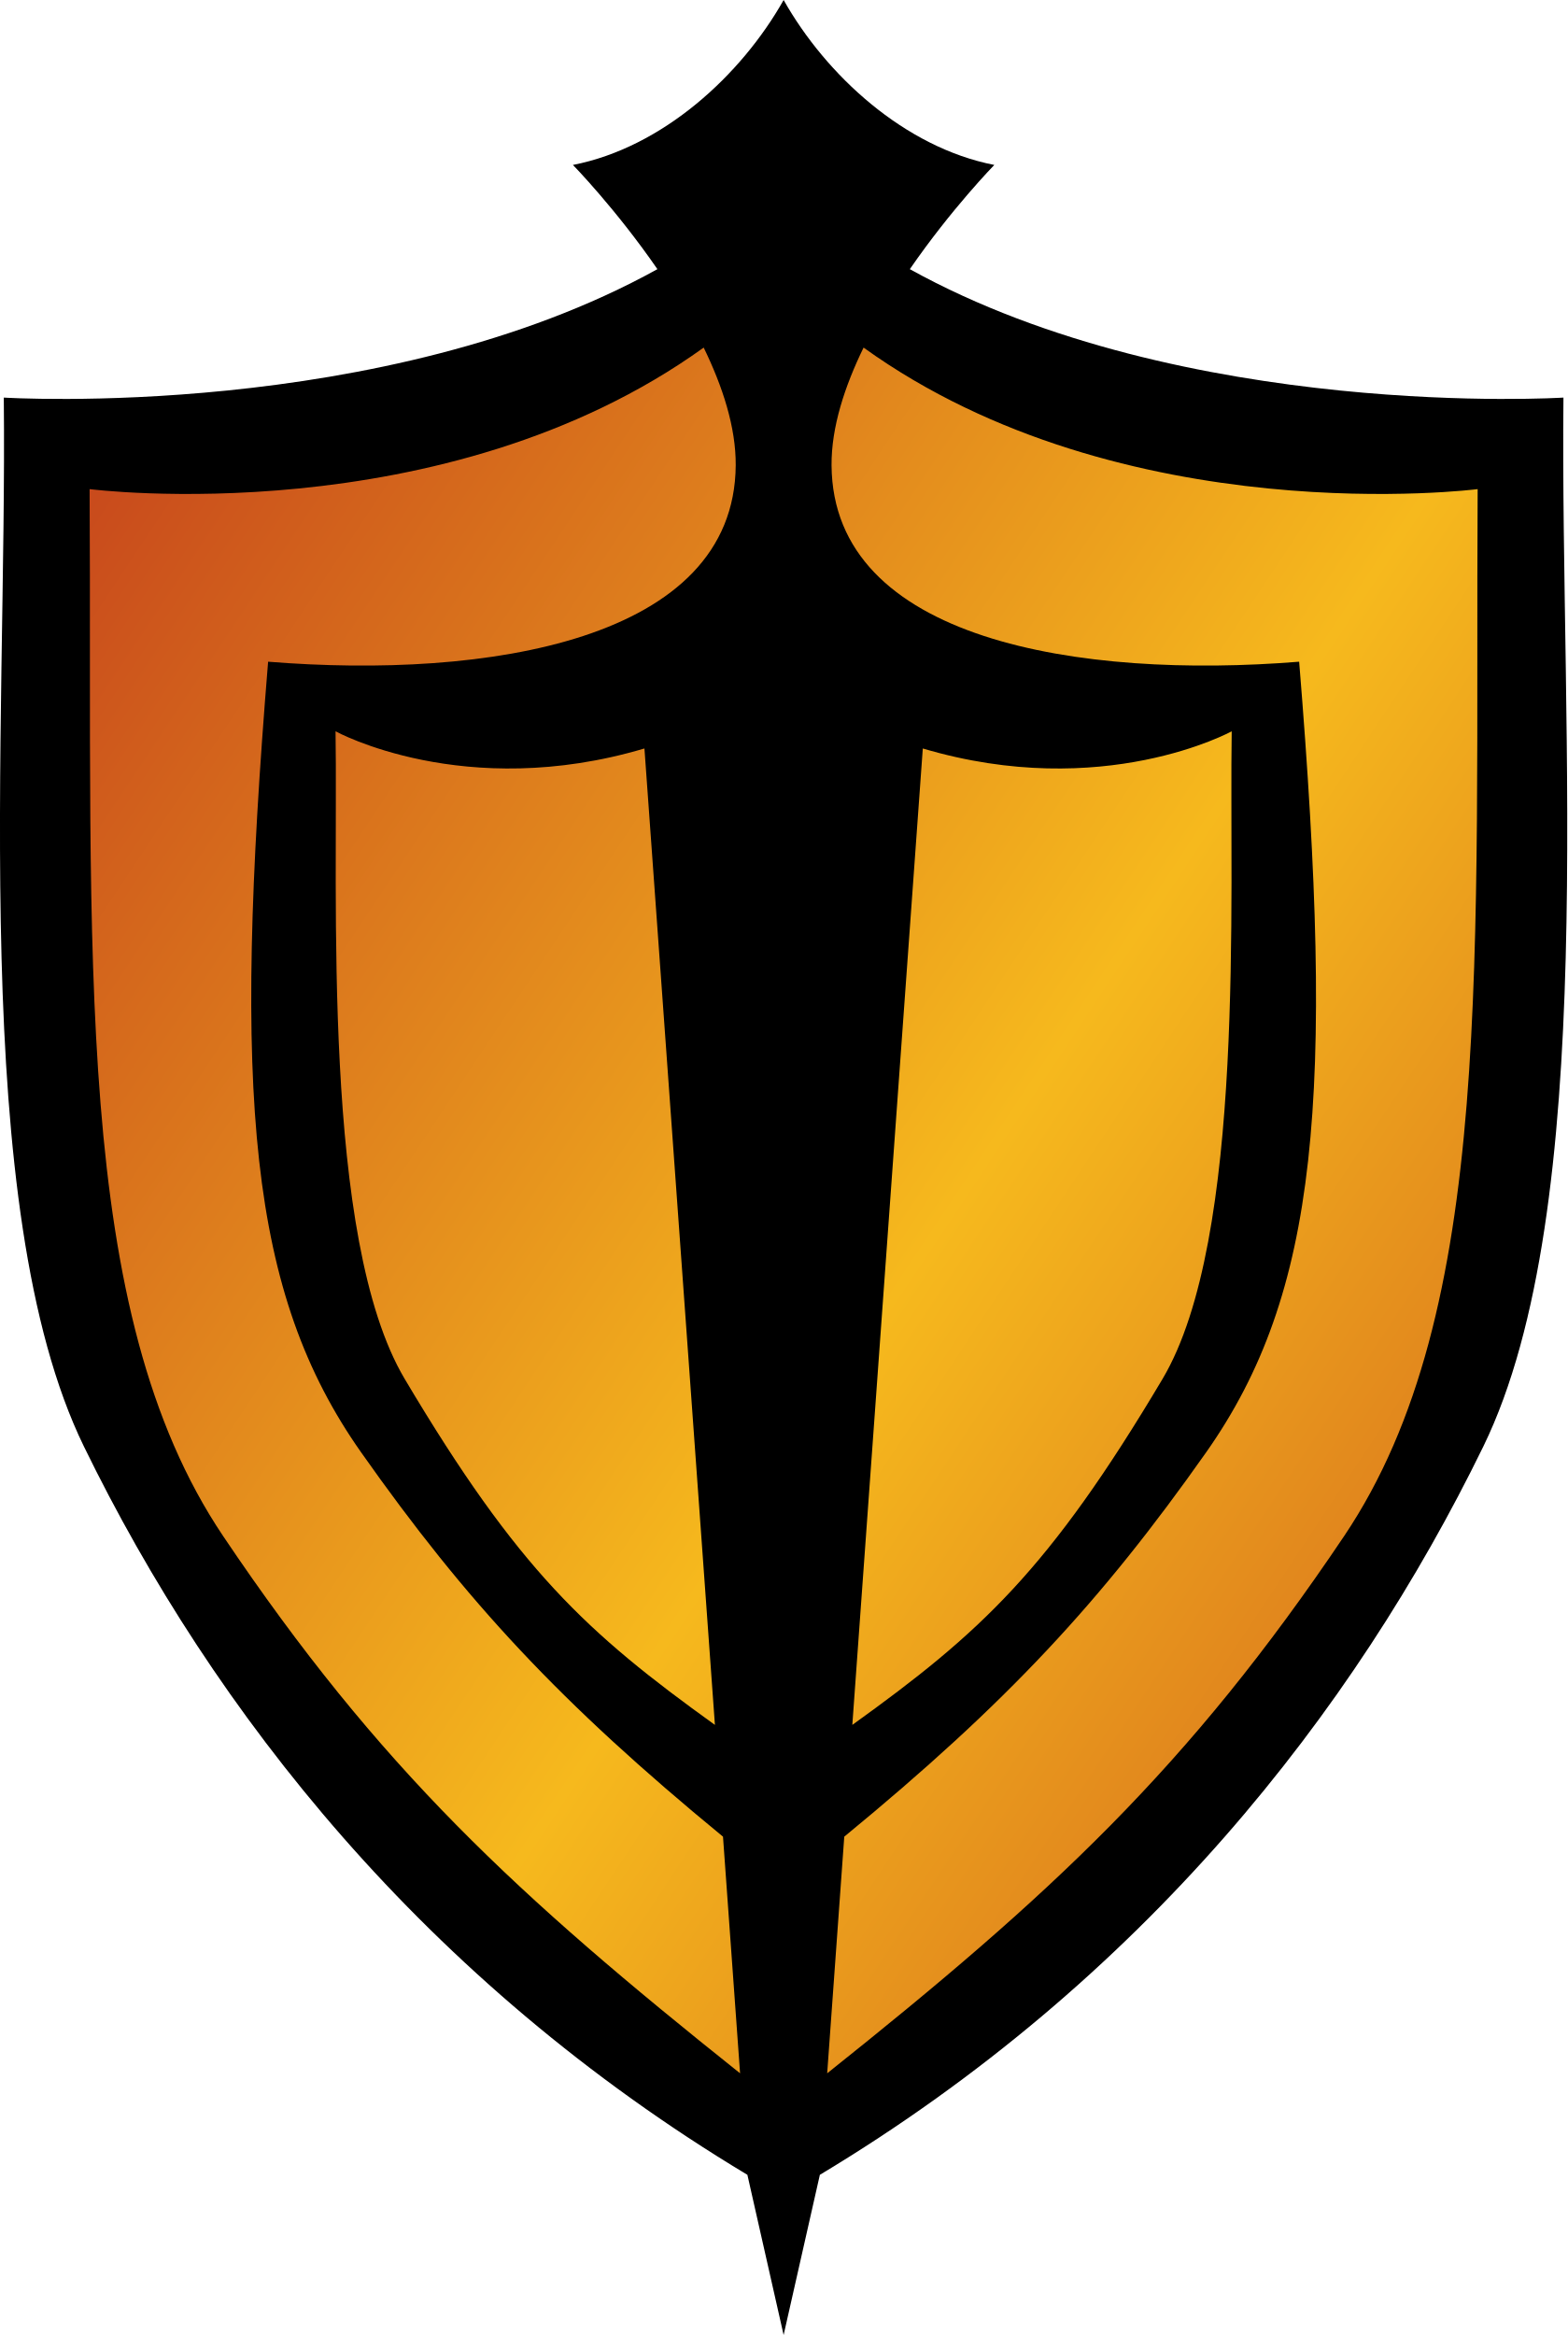
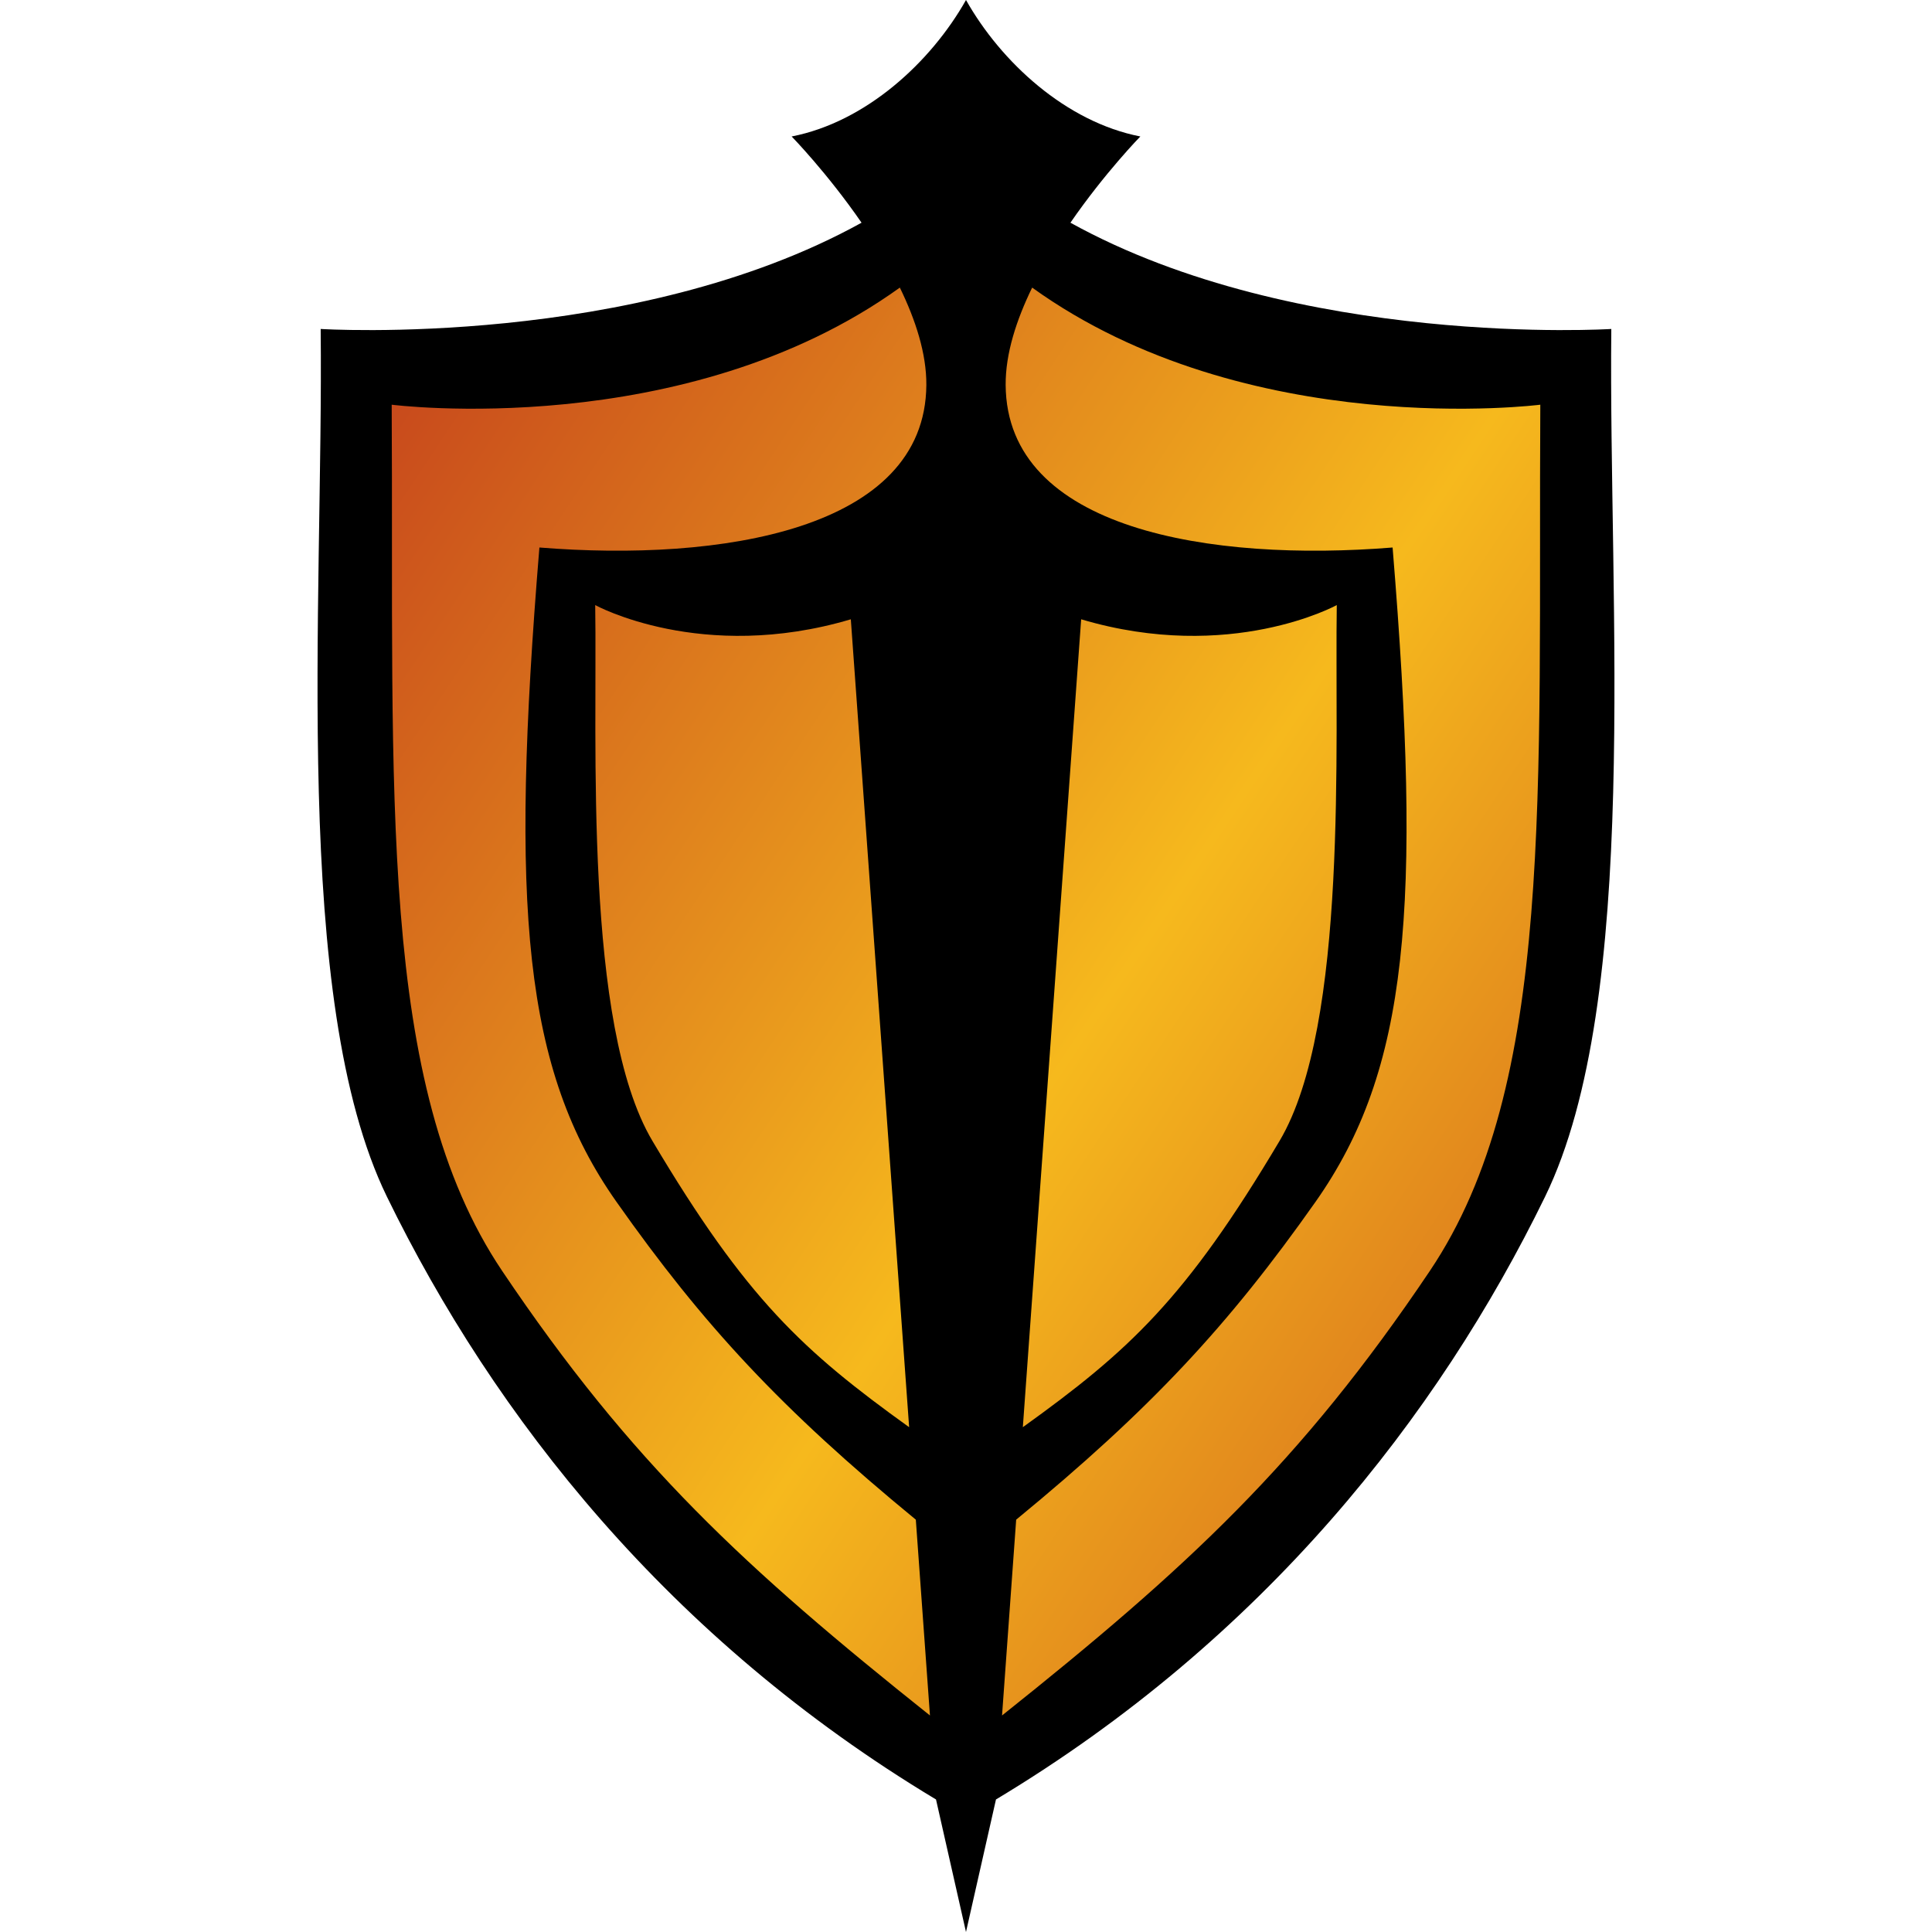
- <svg xmlns="http://www.w3.org/2000/svg" xmlns:xlink="http://www.w3.org/1999/xlink" viewBox="0 0 138.382 206.145" height="206.145" width="138.382" version="1.1" id="c16">
+ <svg xmlns="http://www.w3.org/2000/svg" xmlns:xlink="http://www.w3.org/1999/xlink" viewBox="0 0 138.382 206.145" height="206" width="206" version="1.1" id="c16">
      /&gt;
  <defs id="defs8">
    <linearGradient id="linearGradient4136">
      <stop offset="0" style="stop-color:#bf331c" />
      <stop offset="0.5" style="stop-color:#f6b91d" />
      <stop offset="1" style="stop-color:#bf331c" />
    </linearGradient>
-     <linearGradient xlink:href="#linearGradient4136" id="linearGradient4142" x1="72.518" y1="77.896" x2="271.07" y2="209.853" gradientUnits="userSpaceOnUse" gradientTransform="translate(-80.80876,-47.55859)" />
+     <linearGradient xlink:href="#linearGradient4136" id="linearGradient4142" x1="72.518" y1="77.896" x2="271.07" y2="209.853" gradientUnits="userSpaceOnUse" gradientTransform="translate(-80.809,-47.56)" />
  </defs>
  <g id="g480" transform="rotate(-90,103.0723,103.0723)">
    <g transform="rotate(90,103.0723,103.0723)" id="g426">
-       <path style="fill:url(#linearGradient4142)" d="m 69.191,22.98 -65.656,19.023 5.051,80.809 21.043,34.174 39.562,34.344 39.563,-34.344 21.043,-34.174 5.051,-80.809 z" id="path6492" />
+       <path style="fill:url(#linearGradient4142)" d="m 69.19,22.98 -65.66,19.02 5.051,80.8 21.04,34.17 39.562,34.344 39.563,-34.344 21.043,-34.174 5.051,-80.809 z" id="path6492" />
      <path style="fill:#000000" d="m 69.191,0 c -3.738,6.63 -10.67,13.015 -18.604,14.562 0,0 3.777,3.862 7.459,9.201 -24.285,13.447 -57.711,11.338 -57.711,11.338 0.307,29.497 -3.194,71.543 7.07,92.592 11.434,23.449 30.072,47.18 58.586,64.311 l 3.199,14.141 3.199,-14.141 c 28.514,-17.131 47.152,-40.862 58.586,-64.311 10.264,-21.049 6.763,-63.095 7.07,-92.592 0,0 -33.426,2.109 -57.711,-11.338 3.682,-5.34 7.459,-9.201 7.459,-9.201 C 79.861,13.015 72.929,6.63 69.191,0 Z m -7.059,30.686 c 1.672,3.433 2.851,7.031 2.828,10.393 -0.107,15.484 -21.959,18.897 -41.287,17.34 -3.153,38.462 -1.699,55.736 8.221,69.814 9.278,13.167 17.535,22.077 31.943,33.916 l 1.508,20.893 C 45.617,167.312 33.491,156.122 19.697,135.605 6.32,115.709 8.155,84.581 7.912,43.182 c 0,0 31.273,4.008 54.221,-12.496 z m 14.117,0 c 22.948,16.504 54.221,12.496 54.221,12.496 -0.243,41.4 1.592,72.528 -11.785,92.424 -13.794,20.517 -25.92,31.706 -45.648,47.436 l 1.508,-20.893 c 14.408,-11.839 22.666,-20.749 31.943,-33.916 9.92,-14.078 11.373,-31.352 8.221,-69.814 -19.328,1.557 -41.18,-1.856 -41.287,-17.34 -0.023,-3.362 1.156,-6.959 2.828,-10.393 z m -46.621,33.877 c 0,0 11.355,6.242 27.273,1.516 l 6.223,86.203 c -11.323,-8.14 -17.364,-13.667 -27.393,-30.547 -7.358,-12.384 -5.874,-42.605 -6.104,-57.172 z m 79.125,0 c -0.23,14.567 1.254,44.787 -6.104,57.172 -10.029,16.88 -16.07,22.407 -27.393,30.547 l 6.223,-86.203 c 15.919,4.727 27.273,-1.516 27.273,-1.516 z" id="path6483" />
    </g>
  </g>
</svg>
